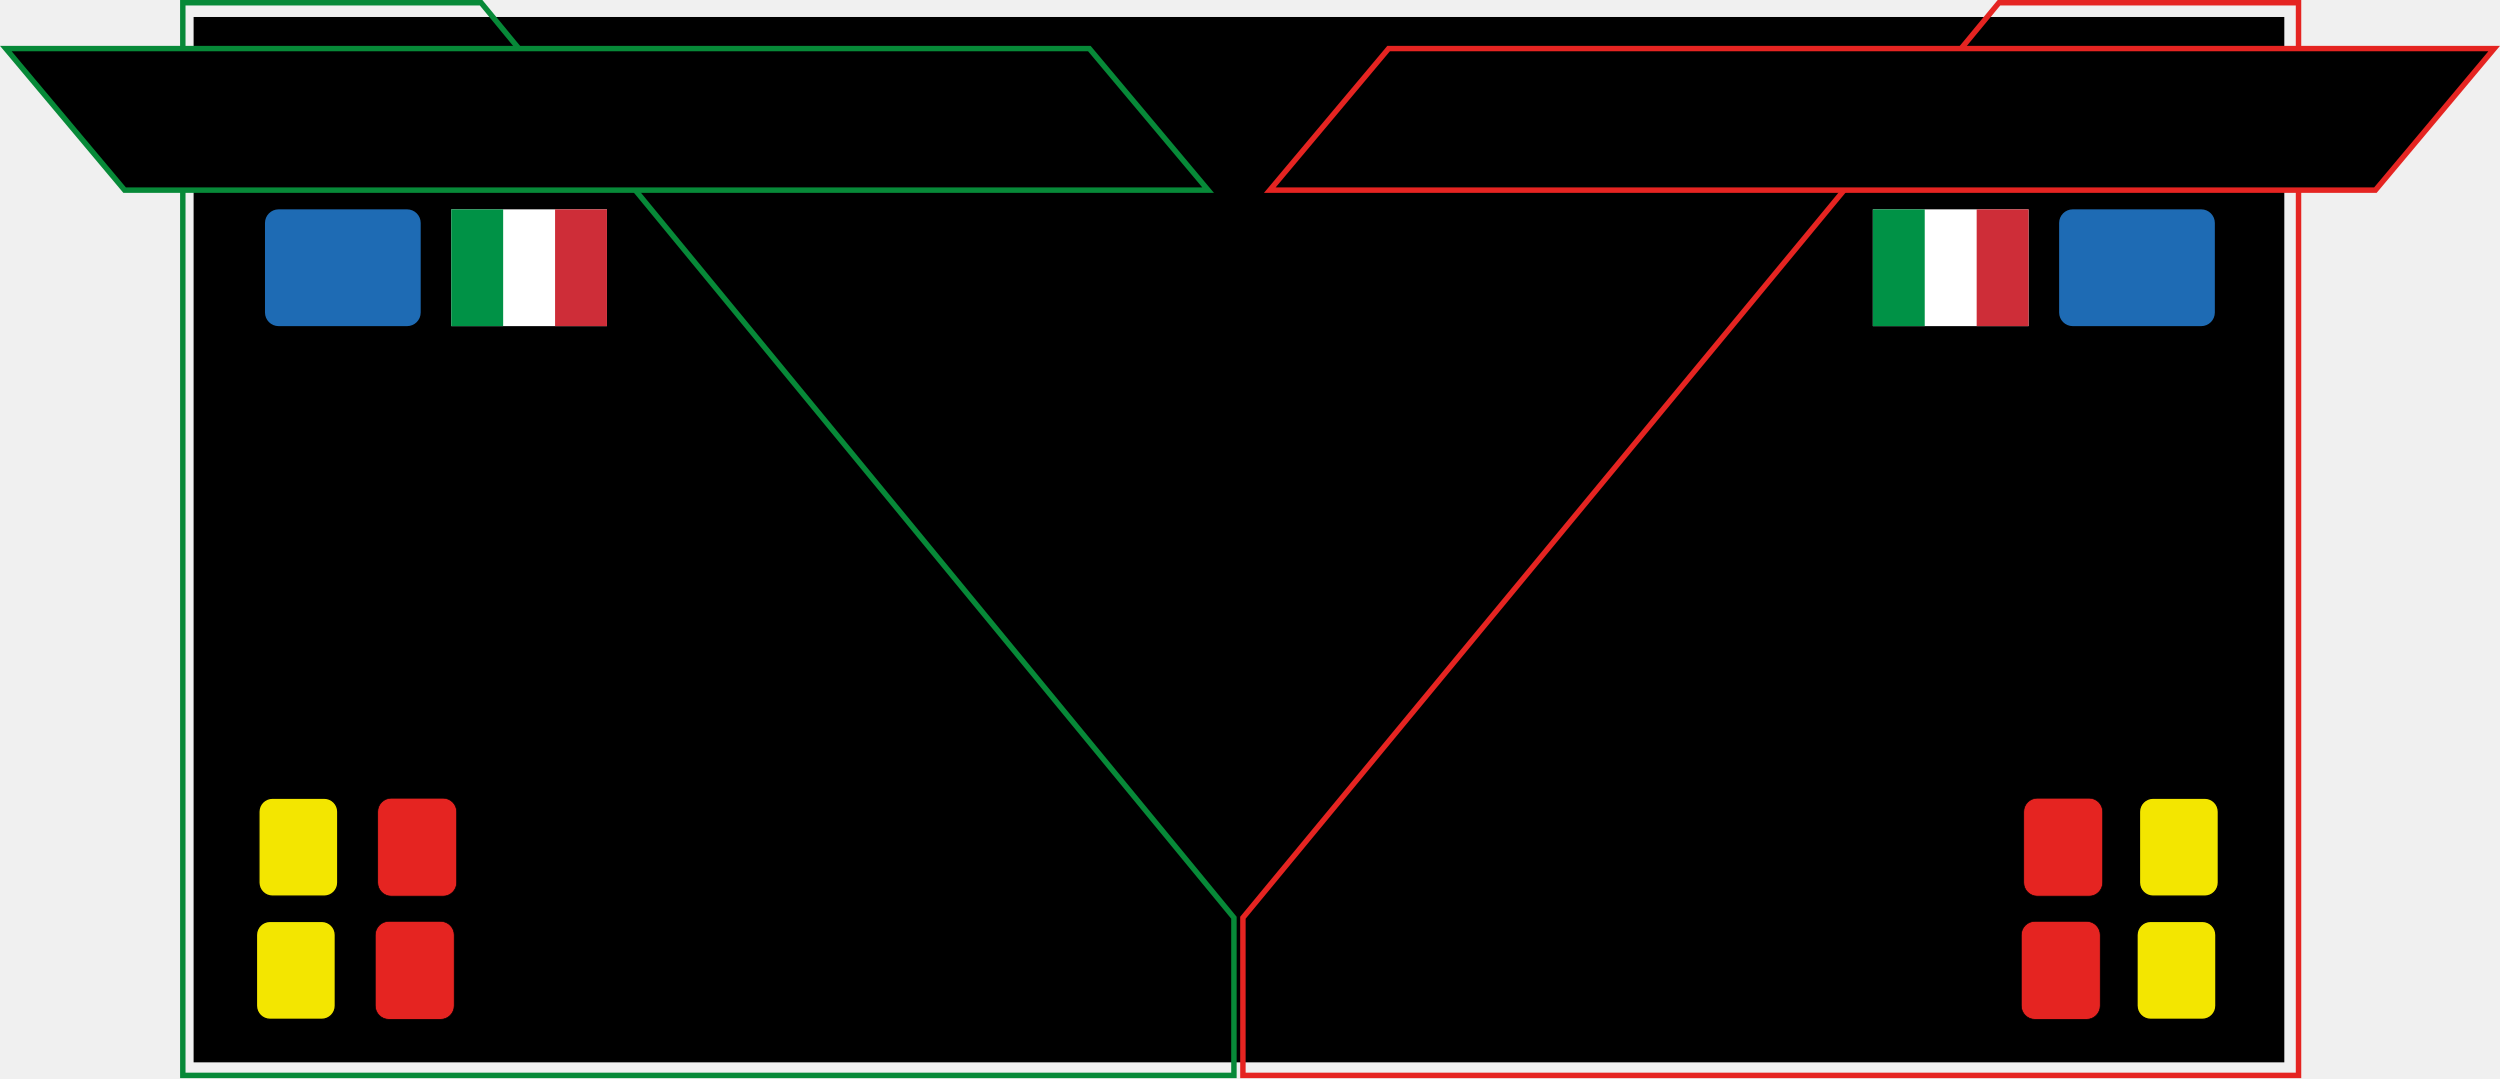
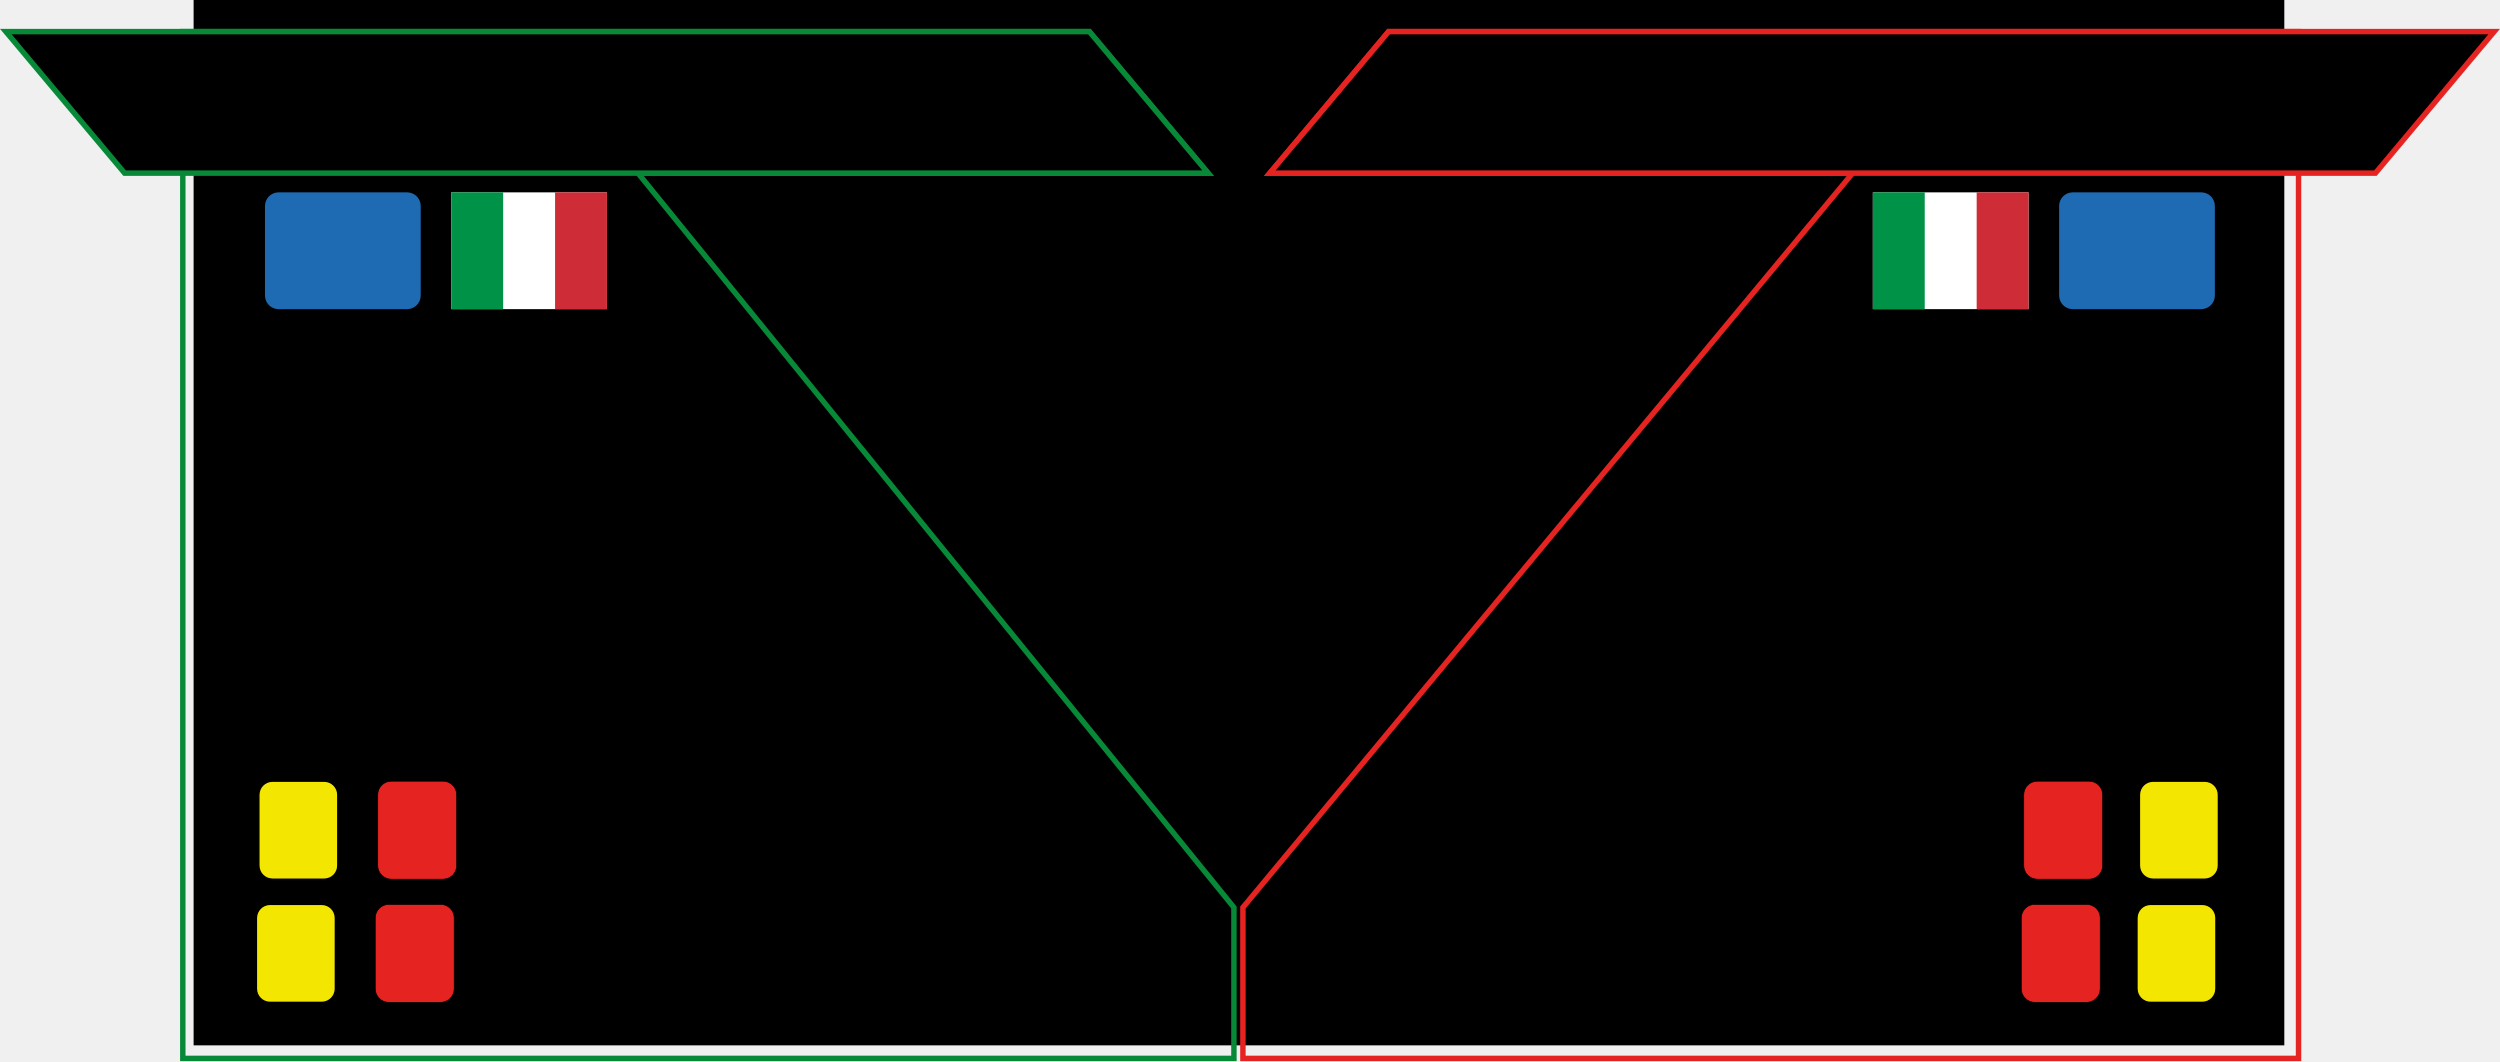
- <svg xmlns="http://www.w3.org/2000/svg" id="Livello_1" version="1.1" viewBox="0 0 918.35 396.04">
+ <svg xmlns="http://www.w3.org/2000/svg" id="Livello_1" version="1.1" viewBox="0 0 918.35 389.8">
  <defs>
    <style>
      .st0, .st1, .st2 {
        fill: none;
      }

      .st3 {
        fill: #fff;
      }

      .st3, .st4, .st5 {
        fill-rule: evenodd;
      }

      .st4 {
        fill: #ce2d38;
      }

      .st6 {
        stroke: #e52421;
      }

      .st6, .st7, .st1, .st8, .st2, .st9 {
        stroke-miterlimit: 10;
      }

      .st6, .st1, .st2, .st9 {
        stroke-width: 2px;
      }

      .st5 {
        fill: #009246;
      }

      .st7 {
        fill: #e52421;
        stroke-width: .25px;
      }

      .st7, .st8 {
        stroke: #000;
      }

      .st1, .st9 {
        stroke: #078938;
      }

      .st8 {
        fill: #f3e600;
        stroke-width: .5px;
      }

      .st10 {
        fill: #1e6bb4;
      }

      .st2 {
        stroke: #e52421;
      }
    </style>
  </defs>
-   <rect id="base-nera_z-index:1" x="71.12" y="6.24" width="768" height="384" />
-   <polygon id="statoSXbig_x5F_-_x5F_z-index:2" class="st1" points="67.15 1 176.72 1 453.27 337.12 453.27 395.04 67.15 395.04 67.15 1" />
-   <polygon id="trapezio-Nome-SX_-_z-index:" class="st9" points="443.79 69.84 45.78 69.84 2.14 17.84 400.16 17.84 443.79 69.84" />
-   <polygon id="statoDXbig_x5F_-_x5F_z-index:2" class="st2" points="844.34 1 734.3 1 456.57 337.12 456.57 395.04 844.34 395.04 844.34 1" />
-   <polygon id="trapezio-Nome-DX_-_z-index:" class="st6" points="466.45 69.84 872.58 69.84 916.21 17.84 510.09 17.84 466.45 69.84" />
+   <rect id="base-nera_z-index:1" x="71.12" width="768" height="384" />
+   <polygon id="statoSXbig_x5F_-_x5F_z-index:2" class="st1" points="67.15 11.6 176.72 11.6 400.16 11.6 443.79 63.6 234.36 63.59 453.27 333.35 453.27 388.8 67.15 388.8 67.15 11.6" />
+   <polygon id="trapezio-Nome-SX_-_z-index:" class="st9" points="443.79 63.6 45.78 63.6 2.14 11.6 400.16 11.6 443.79 63.6" />
+   <polygon id="statoDXbig_x5F_-_x5F_z-index:2" class="st2" points="844.34 11.6 734.3 11.6 510.09 11.6 466.45 63.6 680.54 63.6 456.57 333.35 456.57 388.8 844.34 388.8 844.34 11.6" />
+   <polygon id="trapezio-Nome-DX_-_z-index:" class="st6" points="466.45 63.6 872.58 63.6 916.21 11.6 510.09 11.6 466.45 63.6" />
  <g id="flagSX_-_z-index:">
    <g>
-       <path class="st3" d="M165.77,76.9h57.2v42.9h-57.2v-42.9Z" />
-       <path class="st5" d="M165.77,76.9h19.06v42.9h-19.06v-42.9Z" />
-       <path class="st4" d="M203.9,76.9h19.06v42.9h-19.06v-42.9Z" />
+       <path class="st3" d="M165.77,70.66h57.2v42.9h-57.2v-42.9Z" />
+       <path class="st5" d="M165.77,70.66h19.06v42.9h-19.06v-42.9Z" />
+       <path class="st4" d="M203.9,70.66h19.06v42.9h-19.06v-42.9Z" />
    </g>
  </g>
-   <rect id="placeholderNazioneSX_-_z-index:" class="st10" x="97.34" y="76.9" width="57.2" height="42.9" rx="5" ry="5" />
-   <rect id="placeholderImmagineAtletaSX_-_z-index:" class="st0" x="84.14" y="131.51" width="120" height="150" />
-   <rect id="CGSX_-_z-index:" class="st8" x="95.09" y="293.2" width="29" height="36" rx="5" ry="5" />
-   <rect id="CGPSX_-_z-index:" class="st8" x="94.19" y="338.45" width="29" height="36" rx="5" ry="5" />
-   <rect id="CRSX_-_z-index:" class="st7" x="138.75" y="293.2" width="29" height="36" rx="5" ry="5" />
-   <rect id="CRPSX_-_z-index:" class="st7" x="137.85" y="338.45" width="29" height="36" rx="5" ry="5" />
-   <rect id="placeholderTimer_-_z-index:" class="st0" x="318.18" y="81.52" width="274.57" height="80.52" />
-   <rect id="placeholderPeriod_-_z-index:" class="st0" x="415.21" y="193.07" width="80.52" height="80.52" />
-   <rect id="placeholderPunteggioSX_-_z-index:" class="st0" x="210.47" y="237.83" width="157.15" height="136.63" />
+   <rect id="placeholderNazioneSX_-_z-index:" class="st10" x="97.34" y="70.66" width="57.2" height="42.9" rx="5" ry="5" />
+   <rect id="placeholderImmagineAtletaSX_-_z-index:" class="st0" x="84.14" y="125.26" width="120" height="150" />
+   <rect id="CGSX_-_z-index:" class="st8" x="95.09" y="286.96" width="29" height="36" rx="5" ry="5" />
+   <rect id="CGPSX_-_z-index:" class="st8" x="94.19" y="332.21" width="29" height="36" rx="5" ry="5" />
+   <rect id="CRSX_-_z-index:" class="st7" x="138.75" y="286.96" width="29" height="36" rx="5" ry="5" />
+   <rect id="CRPSX_-_z-index:" class="st7" x="137.85" y="332.21" width="29" height="36" rx="5" ry="5" />
+   <rect id="placeholderTimer_-_z-index:" class="st0" x="318.18" y="75.28" width="274.57" height="80.52" />
+   <rect id="placeholderPeriod_-_z-index:" class="st0" x="415.21" y="186.83" width="80.52" height="80.52" />
+   <rect id="placeholderPunteggioSX_-_z-index:" class="st0" x="210.47" y="231.58" width="157.15" height="136.63" />
  <g id="flagDX_-_z-index:">
    <g>
-       <path class="st3" d="M687.97,76.9h57.2v42.9h-57.2v-42.9Z" />
-       <path class="st5" d="M687.97,76.9h19.06v42.9h-19.06v-42.9Z" />
-       <path class="st4" d="M726.11,76.9h19.06v42.9h-19.06v-42.9Z" />
+       <path class="st3" d="M687.97,70.66h57.2v42.9h-57.2v-42.9Z" />
+       <path class="st5" d="M687.97,70.66h19.06v42.9h-19.06v-42.9Z" />
+       <path class="st4" d="M726.11,70.66h19.06v42.9h-19.06v-42.9Z" />
    </g>
  </g>
-   <rect id="placeholderNazioneDX_-_z-index:" class="st10" x="756.4" y="76.9" width="57.2" height="42.9" rx="5" ry="5" />
-   <rect id="placeholderImmagineAtletaSX_-_z-index:1" data-name="placeholderImmagineAtletaSX_-_z-index:" class="st0" x="706.8" y="131.51" width="120" height="150" />
-   <rect id="placeholderPunteggioSX_-_z-index:1" data-name="placeholderPunteggioSX_-_z-index:" class="st0" x="543.32" y="237.83" width="157.15" height="136.63" />
-   <rect id="CRDX_-_z-index:" class="st7" x="743.4" y="293.2" width="29" height="36" rx="5" ry="5" />
-   <rect id="CRPDX_-_z-index:" class="st7" x="742.5" y="338.45" width="29" height="36" rx="5" ry="5" />
-   <rect id="CGDX_-_z-index:" class="st8" x="785.9" y="293.2" width="29" height="36" rx="5" ry="5" />
-   <rect id="CGPDX_-_z-index:" class="st8" x="785" y="338.45" width="29" height="36" rx="5" ry="5" />
+   <rect id="placeholderNazioneDX_-_z-index:" class="st10" x="756.4" y="70.66" width="57.2" height="42.9" rx="5" ry="5" />
+   <rect id="placeholderImmagineAtletaSX_-_z-index:1" data-name="placeholderImmagineAtletaSX_-_z-index:" class="st0" x="706.8" y="125.26" width="120" height="150" />
+   <rect id="placeholderPunteggioSX_-_z-index:1" data-name="placeholderPunteggioSX_-_z-index:" class="st0" x="543.32" y="231.58" width="157.15" height="136.63" />
+   <rect id="CRDX_-_z-index:" class="st7" x="743.4" y="286.96" width="29" height="36" rx="5" ry="5" />
+   <rect id="CRPDX_-_z-index:" class="st7" x="742.5" y="332.21" width="29" height="36" rx="5" ry="5" />
+   <rect id="CGDX_-_z-index:" class="st8" x="785.9" y="286.96" width="29" height="36" rx="5" ry="5" />
+   <rect id="CGPDX_-_z-index:" class="st8" x="785" y="332.21" width="29" height="36" rx="5" ry="5" />
</svg>
